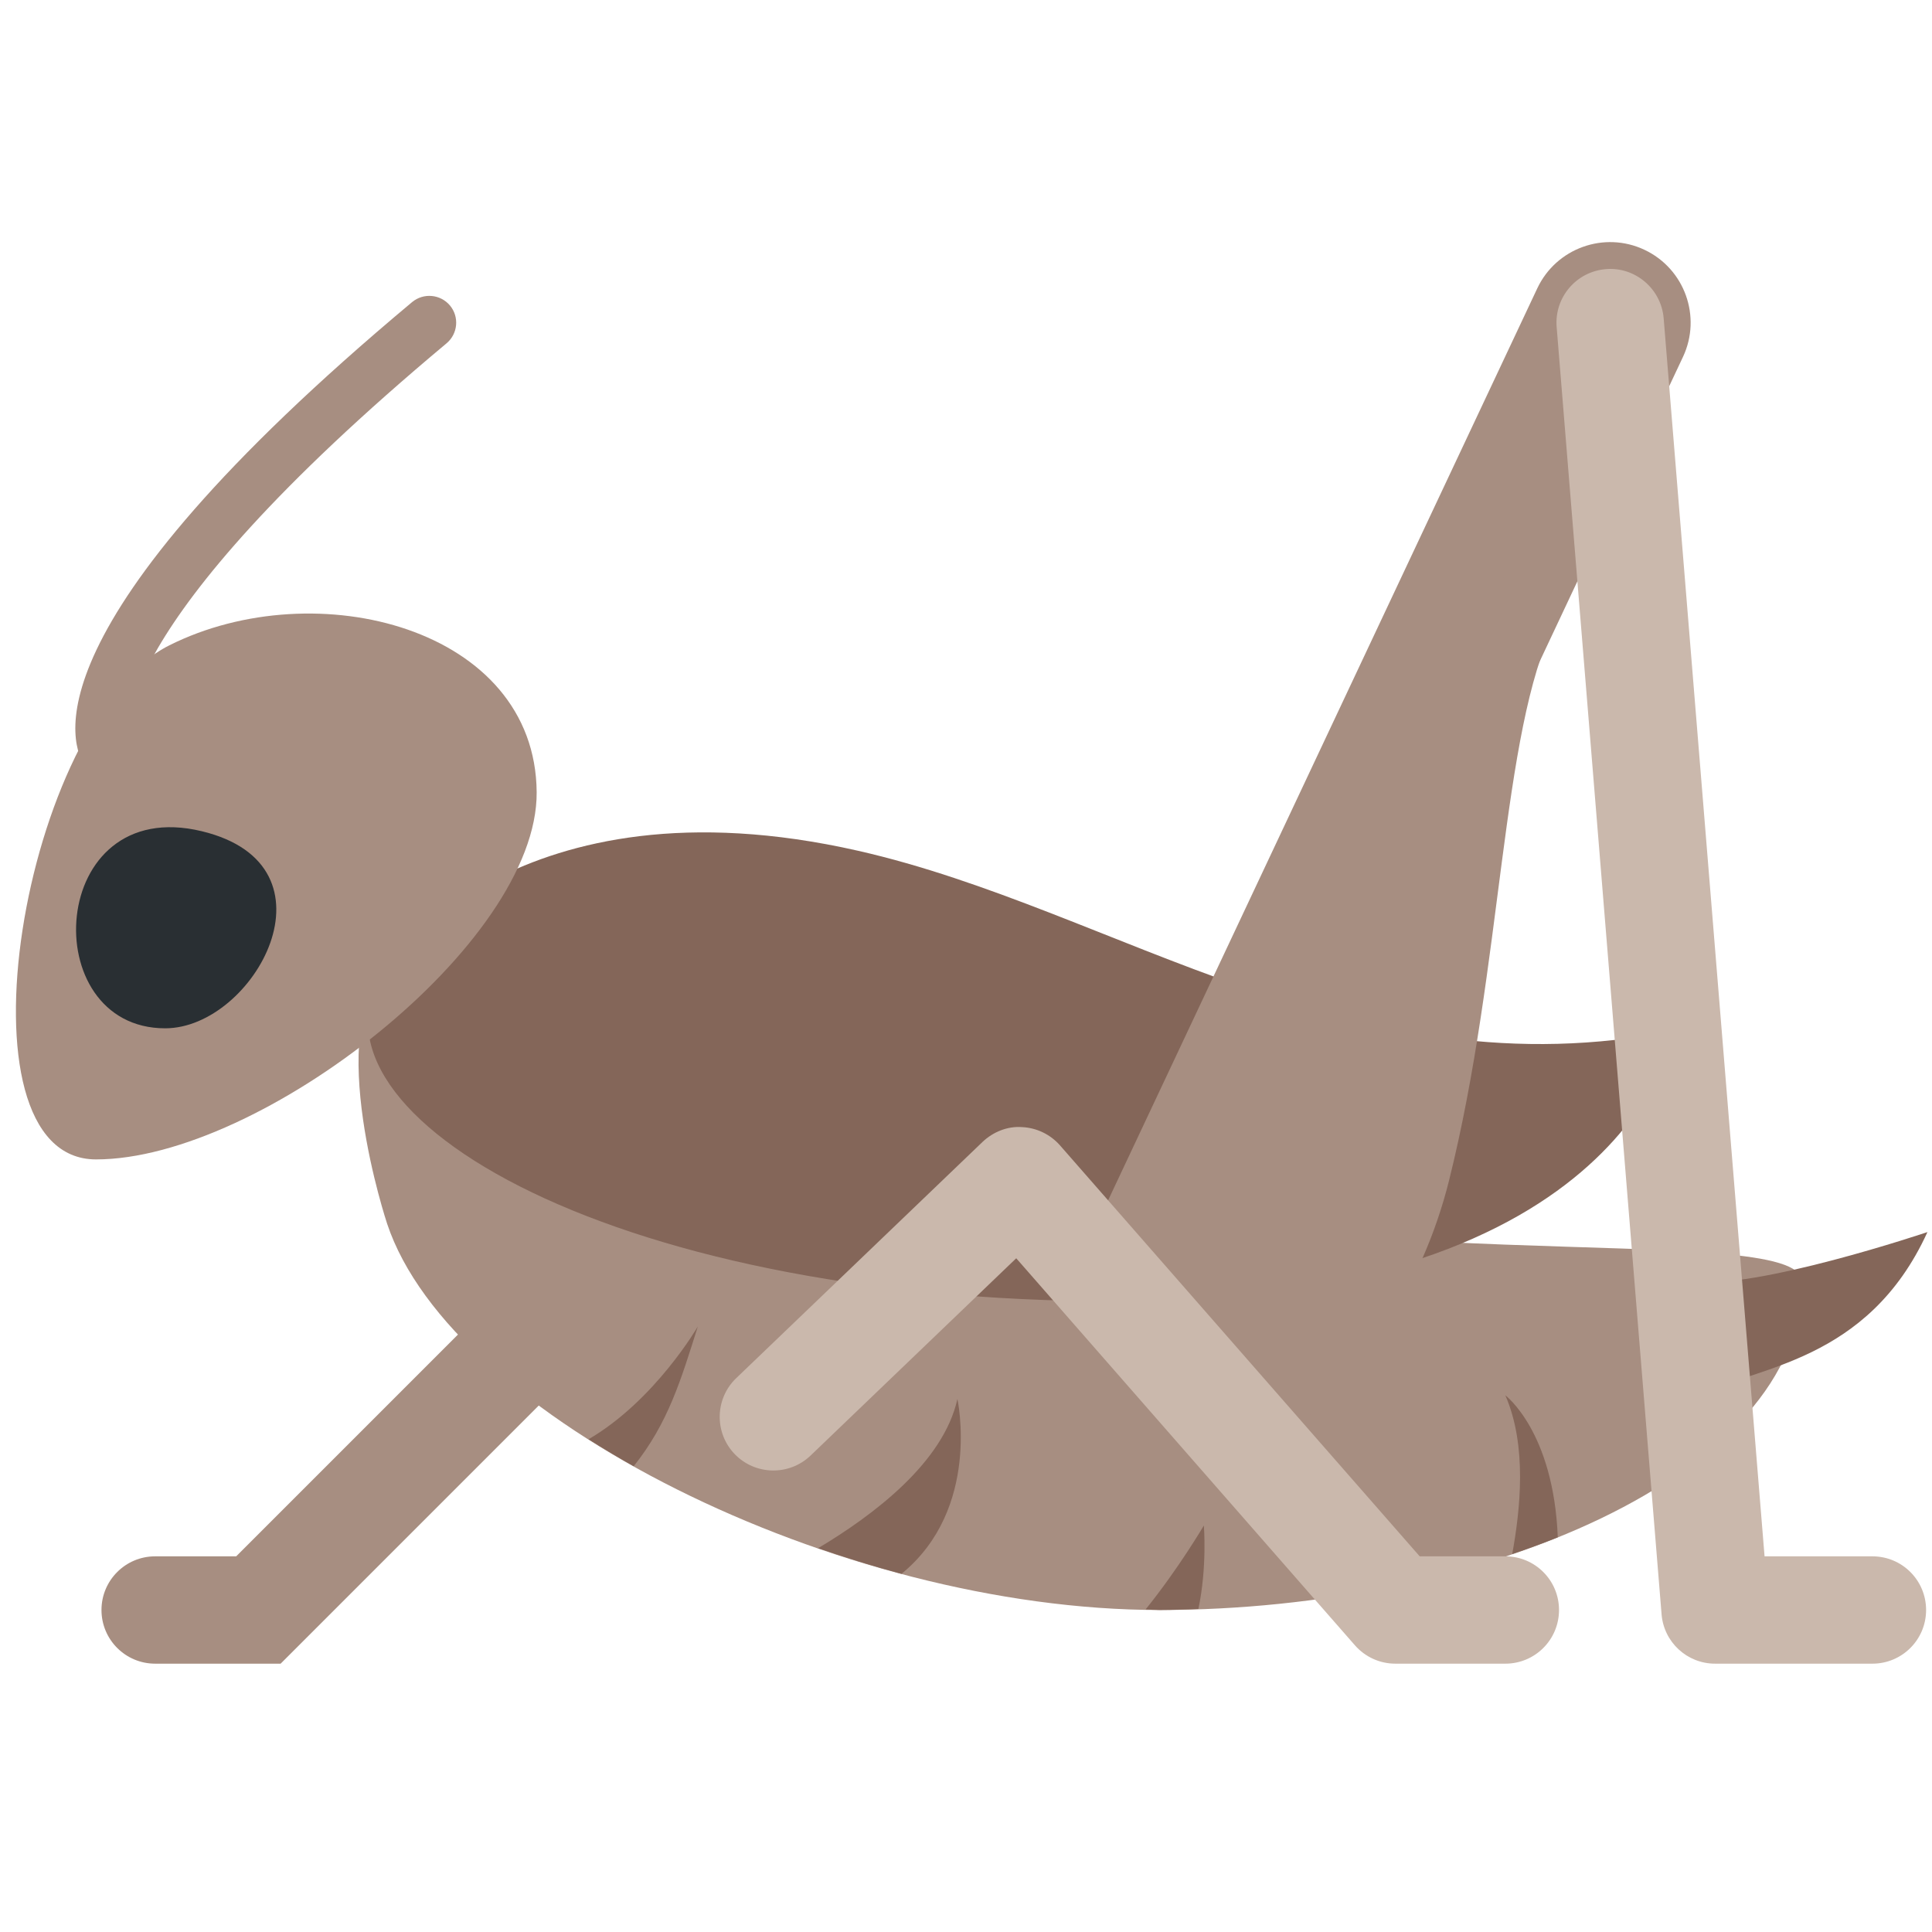
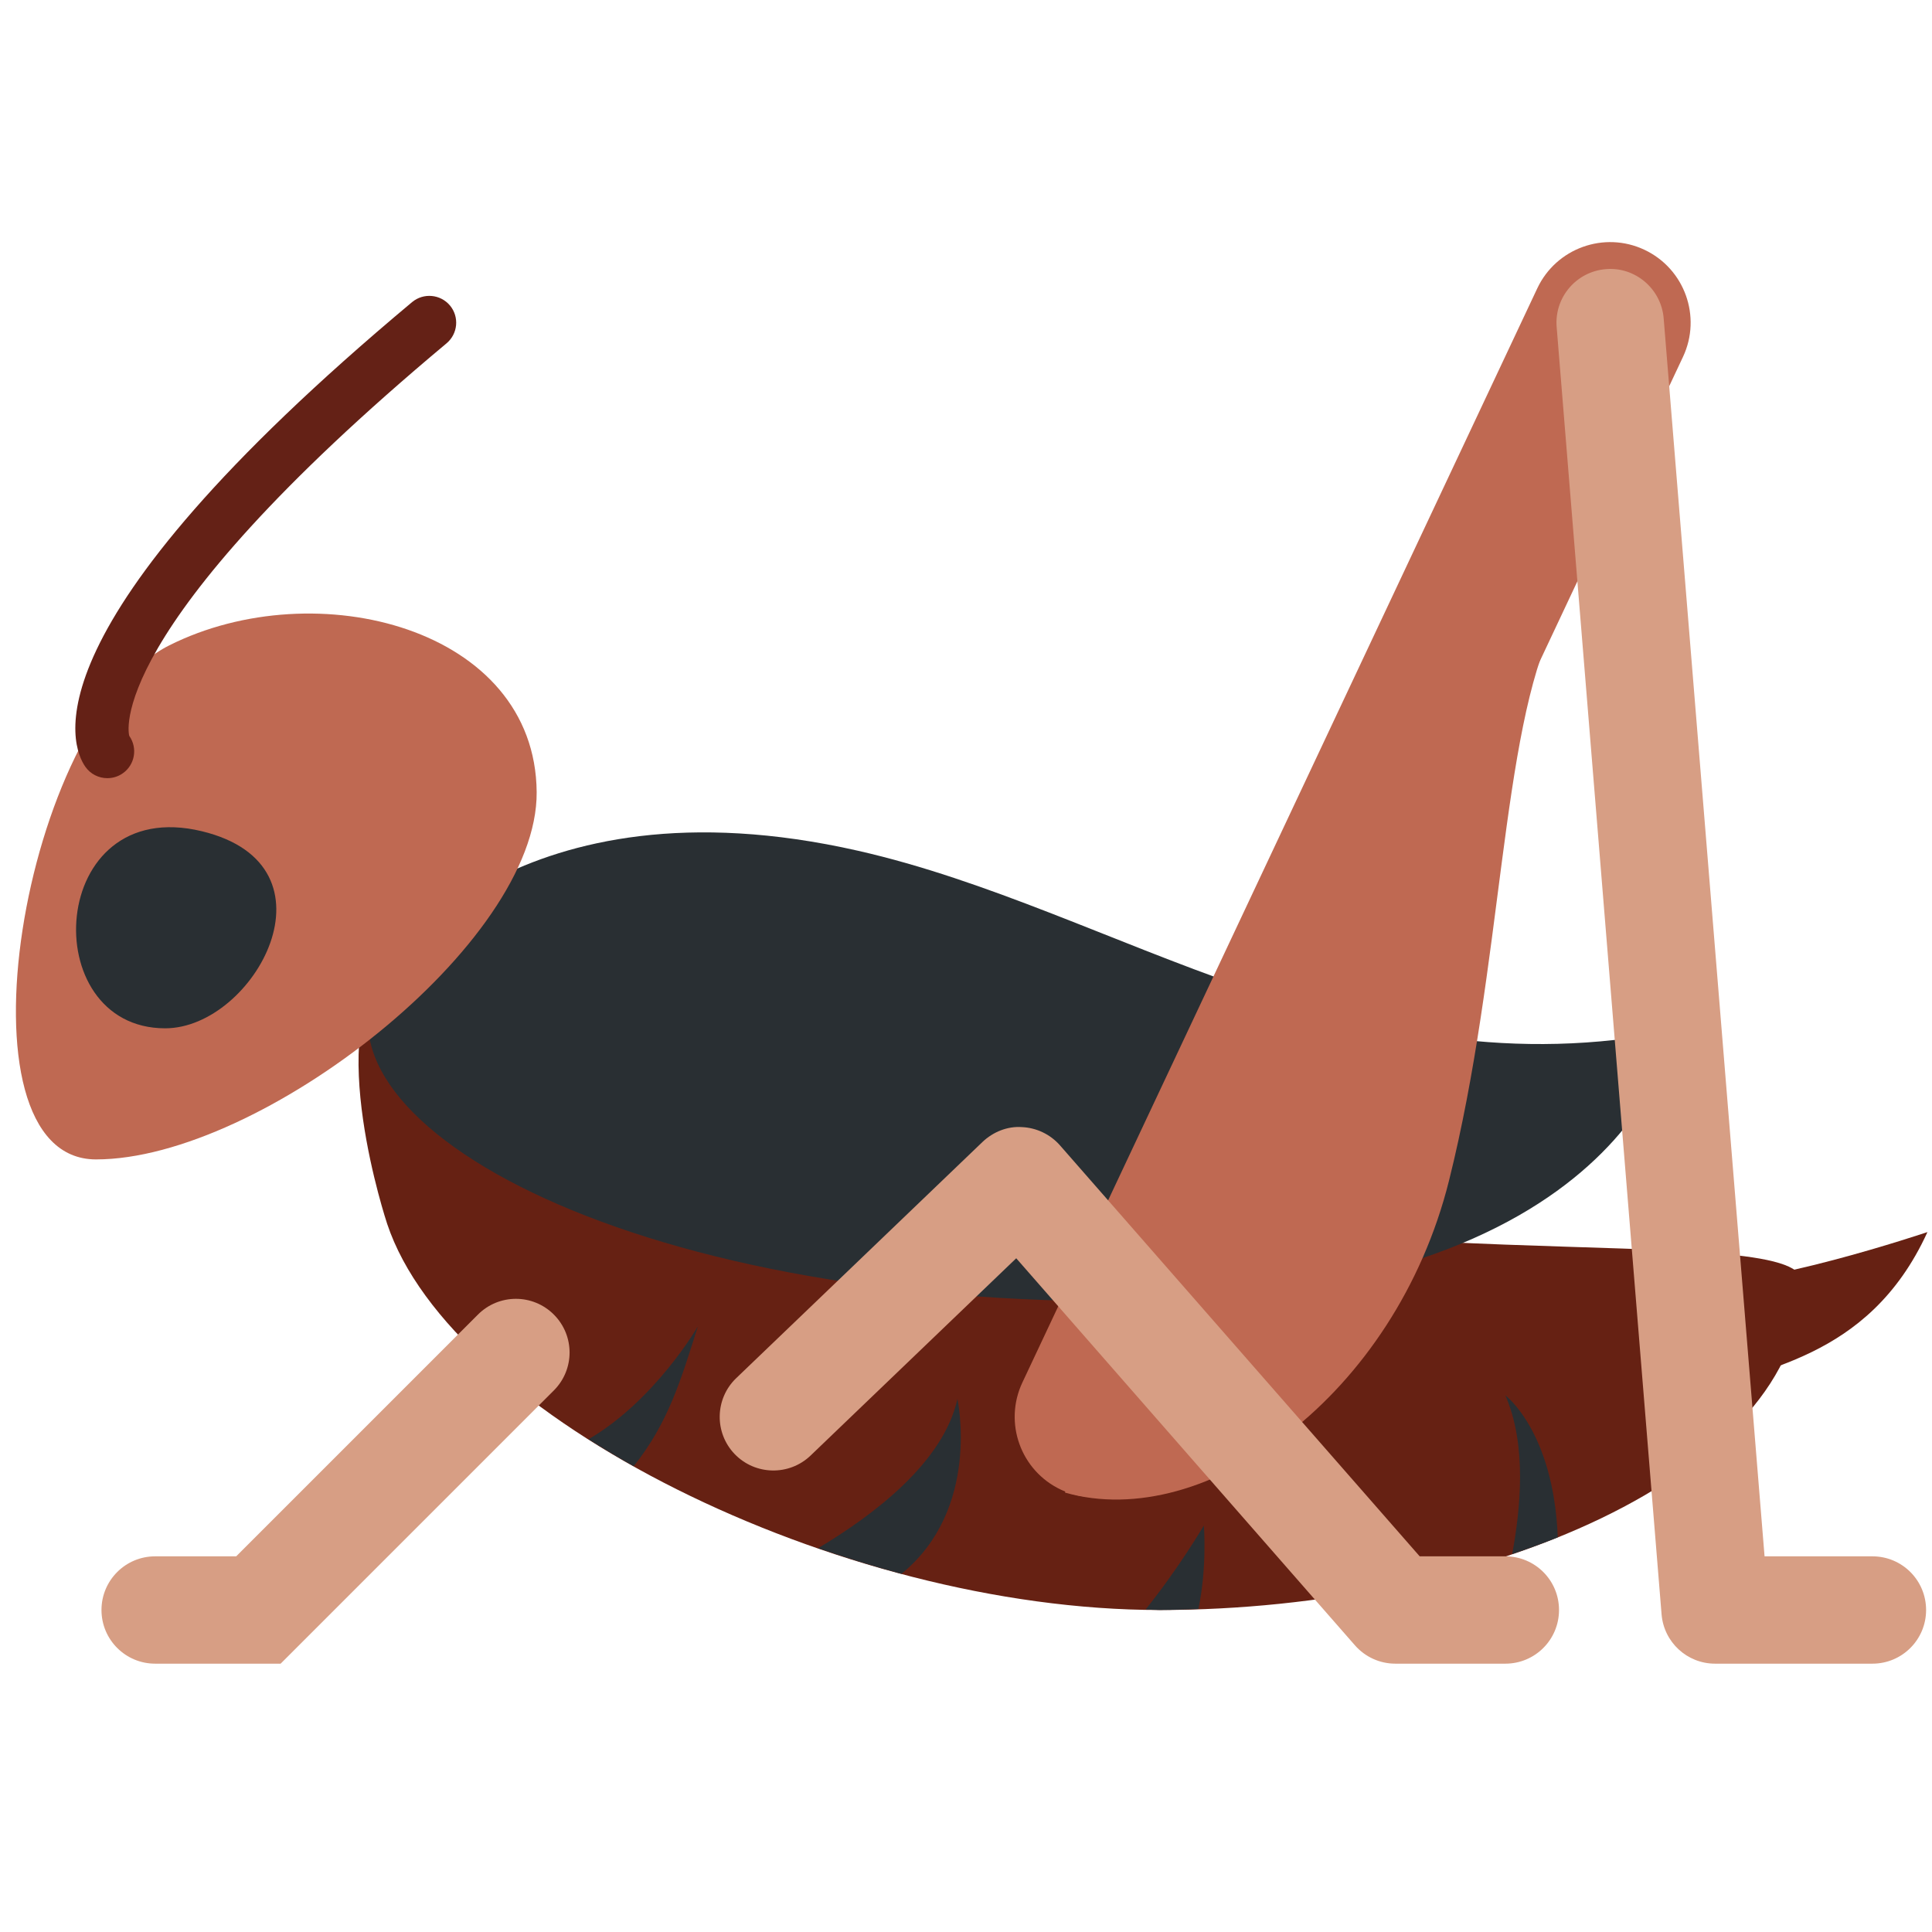
<svg xmlns="http://www.w3.org/2000/svg" viewBox="0 0 36 36">
-   <path fill="#A78E81" d="M7.214 22.804C8.414 26.402 15.61 30 21.607 30s11.969-2.523 11.969-6.121c0-1.199-9.57.124-15.567-2.275-3.341-1.336-9.595-4.798-10.795-3.598s0 4.798 0 4.798z" />
-   <path d="M28.05 26c.41.943.278 2.134.128 2.958.29-.098.575-.202.849-.312C28.949 26.671 28.05 26 28.05 26zm-16.242 1.321c.646-.809.882-1.615 1.195-2.604 0 0-.798 1.38-2.036 2.101.272.172.551.34.841.503zm6.032-1.253c-.262 1.185-1.563 2.163-2.595 2.78.51.176 1.028.338 1.553.478 1.49-1.215 1.042-3.258 1.042-3.258zm4.592 2.358s-.465.794-1.086 1.564c.086.002.175.01.261.01.241 0 .482-.011.723-.019.166-.783.102-1.555.102-1.555zm13.483-5.468s-3.224 1.087-4.397.921c-1.172-.166-.879 2.656.147 2.121s3.136-.6 4.25-3.042zM7.214 18.006s2.399-3.598 8.771-2.154c4.823 1.093 9.22 4.553 15.217 3.353 0 0-.825 5.042-10.42 5.042S5.309 20.619 7.214 18.006z" fill="#846659" />
-   <path fill="#A78E81" d="M1.789 21.604c3.06 0 8.233-4.018 8.211-6.843-.023-3.06-4.106-4.106-6.843-2.737s-4.106 9.58-1.368 9.58z" />
-   <path fill="#A78E81" d="M2 14.5c-.158 0-.313-.074-.41-.213-.263-.376-1.206-2.56 6.089-8.658.214-.177.528-.147.705.063.177.212.149.527-.063.705-6.442 5.385-5.922 7.302-5.911 7.317.158.226.104.538-.123.696-.087.061-.187.09-.287.09zM5.229 31H2.891c-.552 0-1-.447-1-1s.448-1 1-1h1.51l4.505-4.505c.391-.391 1.023-.391 1.414 0s.391 1.023 0 1.414L5.229 31zm15.178-3.099c-.214 0-.432-.046-.638-.143-.75-.353-1.071-1.246-.719-1.996l9.595-20.389c.353-.75 1.248-1.071 1.996-.719.75.353 1.071 1.247.719 1.996l-9.594 20.39c-.256.543-.796.861-1.359.861z" />
-   <path fill="#A78E81" d="M19.844 27.812C22.469 28.562 26 26 27 22s.969-8.375 1.969-10.375S28 10 26 13s-6.156 14.812-6.156 14.812z" />
+   <path fill="#662113" d="M7.214 22.804C8.414 26.402 15.61 30 21.607 30s11.969-2.523 11.969-6.121c0-1.199-9.57.124-15.567-2.275-3.341-1.336-9.595-4.798-10.795-3.598s0 4.798 0 4.798z" />
+   <path d="M28.05 26c.41.943.278 2.134.128 2.958.29-.098.575-.202.849-.312C28.949 26.671 28.05 26 28.05 26zm-16.242 1.321c.646-.809.882-1.615 1.195-2.604 0 0-.798 1.38-2.036 2.101.272.172.551.34.841.503zm6.032-1.253c-.262 1.185-1.563 2.163-2.595 2.78.51.176 1.028.338 1.553.478 1.49-1.215 1.042-3.258 1.042-3.258zm4.592 2.358s-.465.794-1.086 1.564c.086.002.175.01.261.01.241 0 .482-.011.723-.019.166-.783.102-1.555.102-1.555z" fill="#292F33" />
+   <path fill="#662113" d="M35.915 22.958s-3.224 1.087-4.397.921c-1.172-.166-.879 2.656.147 2.121s3.136-.6 4.25-3.042z" />
+   <path fill="#292F33" d="M7.214 18.006s2.399-3.598 8.771-2.154c4.823 1.093 9.22 4.553 15.217 3.353 0 0-.825 5.042-10.42 5.042S5.309 20.619 7.214 18.006z" />
+   <path fill="#BF6952" d="M1.789 21.604c3.06 0 8.233-4.018 8.211-6.843-.023-3.06-4.106-4.106-6.843-2.737s-4.106 9.58-1.368 9.58z" />
+   <path fill="#642116" d="M2 14.5c-.158 0-.313-.074-.41-.213-.263-.376-1.206-2.56 6.089-8.658.214-.177.528-.147.705.063.177.212.149.527-.063.705-6.442 5.385-5.922 7.302-5.911 7.317.158.226.104.538-.123.696-.087.061-.187.09-.287.09z" />
+   <path fill="#D79E84" d="M5.229 31H2.891c-.552 0-1-.447-1-1s.448-1 1-1h1.51l4.505-4.505c.391-.391 1.023-.391 1.414 0s.391 1.023 0 1.414L5.229 31z" />
+   <path fill="#BF6952" d="M20.407 27.901c-.214 0-.432-.046-.638-.143-.75-.353-1.071-1.246-.719-1.996l9.595-20.389c.353-.75 1.248-1.071 1.996-.719.75.353 1.071 1.247.719 1.996l-9.594 20.39c-.256.543-.796.861-1.359.861z" />
+   <path fill="#BF6952" d="M19.844 27.812C22.469 28.562 26 26 27 22s.969-8.375 1.969-10.375S28 10 26 13s-6.156 14.812-6.156 14.812z" />
  <path fill="#292F33" d="M3.762 15.489c2.651.641.977 3.672-.684 3.672-2.419 0-2.199-4.369.684-3.672z" />
-   <path fill="#CAB8AC" d="M34.89 31h-2.932c-.521 0-.954-.399-.997-.919L29.006 6.093c-.045-.55.365-1.033.916-1.078.545-.048 1.033.366 1.078.916L32.88 29h2.01c.553 0 1 .447 1 1s-.448 1-1 1zm-6.84 0H26c-.288 0-.562-.124-.753-.342l-6.311-7.212-3.833 3.677c-.399.381-1.032.368-1.414-.029-.382-.398-.369-1.032.029-1.414l4.589-4.401c.197-.188.467-.297.736-.277.272.012.528.135.709.341L26.454 29h1.596c.553 0 1 .447 1 1s-.447 1-1 1z" />
+   <path fill="#D79E84" d="M34.89 31h-2.932c-.521 0-.954-.399-.997-.919L29.006 6.093c-.045-.55.365-1.033.916-1.078.545-.048 1.033.366 1.078.916L32.88 29h2.01c.553 0 1 .447 1 1s-.448 1-1 1zm-6.84 0H26c-.288 0-.562-.124-.753-.342l-6.311-7.212-3.833 3.677c-.399.381-1.032.368-1.414-.029-.382-.398-.369-1.032.029-1.414l4.589-4.401c.197-.188.467-.297.736-.277.272.012.528.135.709.341L26.454 29h1.596c.553 0 1 .447 1 1s-.447 1-1 1z" />
</svg>
